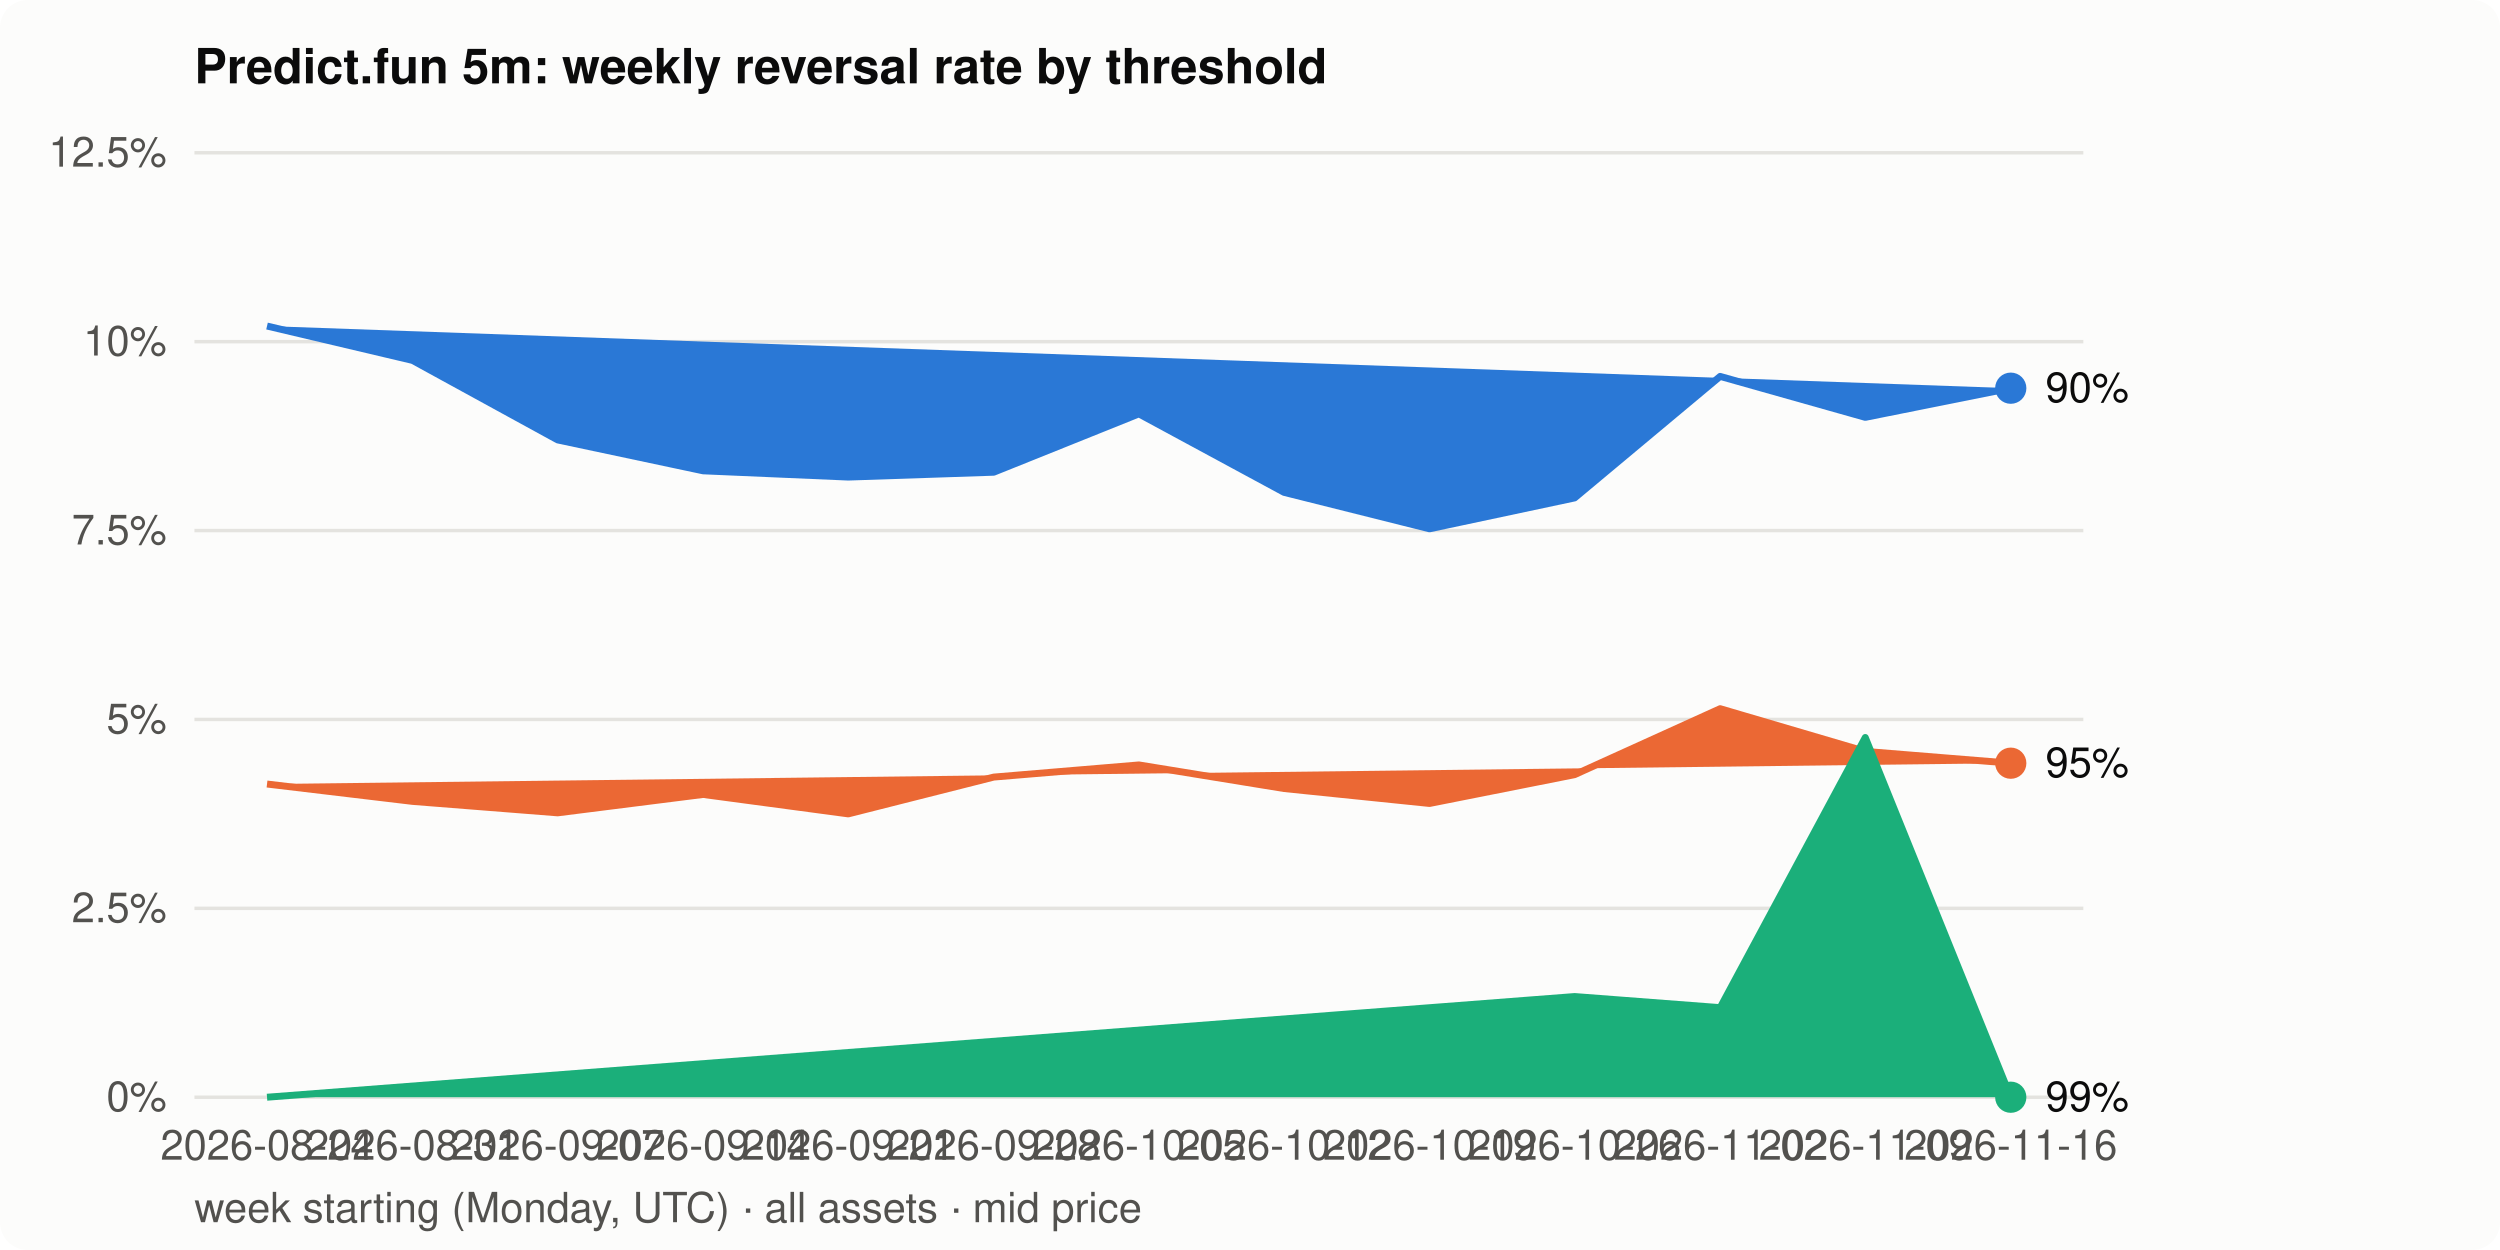
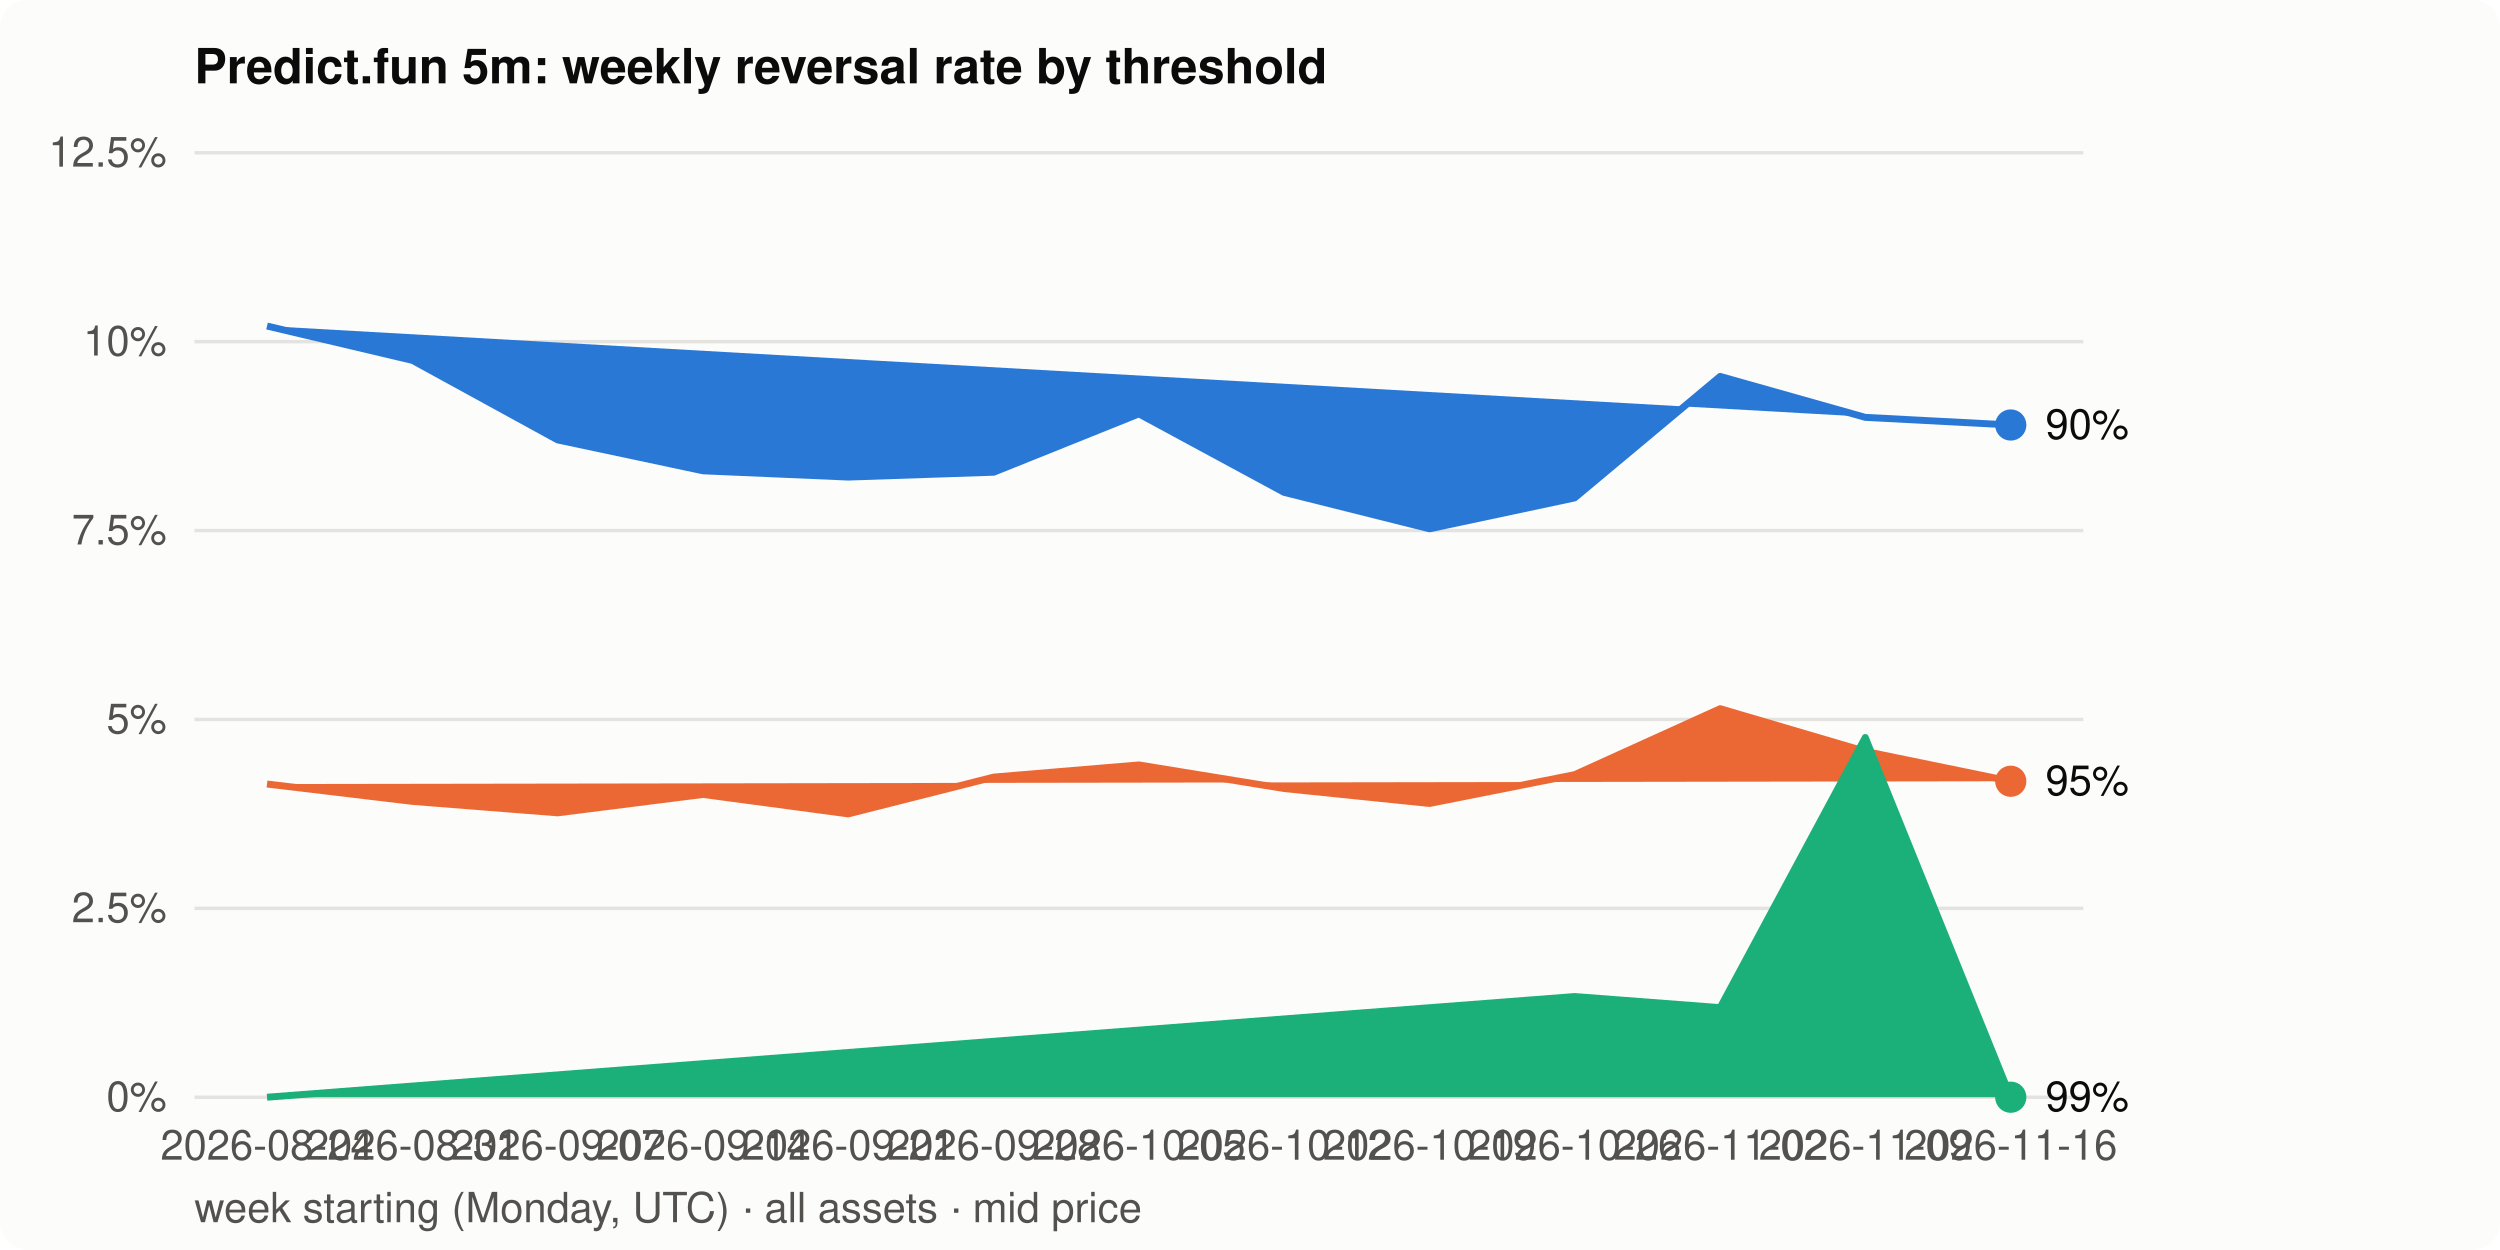
<svg xmlns="http://www.w3.org/2000/svg" viewBox="0 0 720 360" width="720" height="360" role="img" aria-label="Predict.fun 5m: weekly reversal rate by threshold">
  <style>
  .bg{fill:#fcfcfb} .t1{fill:#0b0b0b} .t2{fill:#52514e} .grid{stroke:#e4e3df}
  .s1{stroke:#2a78d6;fill:#2a78d6} .s2{stroke:#eb6834;fill:#eb6834} .s3{stroke:#1baf7a;fill:#1baf7a}
  .ref{stroke:#8a8984;fill:#8a8984} .ring{stroke:#fcfcfb}
  text{font-family:-apple-system,Segoe UI,Helvetica,Arial,sans-serif;font-size:12px}
  .title{font-size:14px;font-weight:600}
  @media (prefers-color-scheme: dark){
    .bg{fill:#1a1a19} .t1{fill:#f0efec} .t2{fill:#c3c2b7} .grid{stroke:#34332f}
    .s1{stroke:#3987e5;fill:#3987e5} .s2{stroke:#d95926;fill:#d95926} .s3{stroke:#199e70;fill:#199e70}
    .ref{stroke:#9d9c96;fill:#9d9c96} .ring{stroke:#1a1a19}
  }
</style>
  <rect class="bg" width="720" height="360" rx="8" />
  <text class="t1 title" x="56" y="24">Predict.fun 5m: weekly reversal rate by threshold</text>
  <line class="grid" x1="56" x2="600" y1="316.0" y2="316.0" stroke-width="1" />
  <text class="t2" x="48" y="320.0" text-anchor="end">0%</text>
  <line class="grid" x1="56" x2="600" y1="261.6" y2="261.6" stroke-width="1" />
  <text class="t2" x="48" y="265.6" text-anchor="end">2.5%</text>
  <line class="grid" x1="56" x2="600" y1="207.2" y2="207.2" stroke-width="1" />
  <text class="t2" x="48" y="211.2" text-anchor="end">5%</text>
  <line class="grid" x1="56" x2="600" y1="152.8" y2="152.8" stroke-width="1" />
  <text class="t2" x="48" y="156.8" text-anchor="end">7.5%</text>
  <line class="grid" x1="56" x2="600" y1="98.4" y2="98.4" stroke-width="1" />
  <text class="t2" x="48" y="102.4" text-anchor="end">10%</text>
  <line class="grid" x1="56" x2="600" y1="44.0" y2="44.0" stroke-width="1" />
  <text class="t2" x="48" y="48.0" text-anchor="end">12.5%</text>
  <text class="t2" x="76.9" y="334" text-anchor="middle">2026-08-24</text>
  <text class="t2" x="118.8" y="334" text-anchor="middle">2026-08-31</text>
  <text class="t2" x="160.6" y="334" text-anchor="middle">2026-09-07</text>
  <text class="t2" x="202.5" y="334" text-anchor="middle">2026-09-14</text>
  <text class="t2" x="244.3" y="334" text-anchor="middle">2026-09-21</text>
  <text class="t2" x="286.2" y="334" text-anchor="middle">2026-09-28</text>
  <text class="t2" x="328.0" y="334" text-anchor="middle">2026-10-05</text>
  <text class="t2" x="369.8" y="334" text-anchor="middle">2026-10-12</text>
  <text class="t2" x="411.7" y="334" text-anchor="middle">2026-10-19</text>
  <text class="t2" x="453.5" y="334" text-anchor="middle">2026-10-26</text>
  <text class="t2" x="495.4" y="334" text-anchor="middle">2026-11-02</text>
  <text class="t2" x="537.2" y="334" text-anchor="middle">2026-11-09</text>
  <text class="t2" x="579.1" y="334" text-anchor="middle">2026-11-16</text>
-   <path class="s1" d="M76.9,93.9 L118.8,103.8 L160.6,126.7 L202.5,135.6 L244.3,137.4 L286.2,136.0 L328.0,119.2 L369.8,141.8 L411.7,152.3 L453.5,143.4 L495.4,108.4 L537.2,120.2 L579.1,111.8" fill="none" stroke-width="2" stroke-linejoin="round" />
-   <circle class="s1" cx="579.1" cy="111.8" r="4" stroke="none" />
-   <text class="t1" x="589.1" y="115.8">90%</text>
-   <path class="s2" d="M76.9,225.8 L118.8,230.8 L160.6,234.1 L202.5,228.8 L244.3,234.4 L286.2,223.8 L328.0,220.3 L369.8,227.1 L411.7,231.4 L453.5,223.1 L495.4,204.1 L537.2,216.4 L579.1,219.8" fill="none" stroke-width="2" stroke-linejoin="round" />
-   <circle class="s2" cx="579.1" cy="219.8" r="4" stroke="none" />
-   <text class="t1" x="589.1" y="223.8">95%</text>
+   <path class="s1" d="M76.9,93.9 L118.8,103.8 L160.6,126.7 L202.5,135.6 L244.3,137.4 L286.2,136.0 L328.0,119.2 L369.8,141.8 L411.7,152.3 L453.5,143.4 L495.4,108.4 L537.2,120.2 L579.1,122.4" fill="none" stroke-width="2" stroke-linejoin="round" />
+   <circle class="s1" cx="579.1" cy="122.4" r="4" stroke="none" />
+   <text class="t1" x="589.1" y="126.4">90%</text>
+   <path class="s2" d="M76.9,225.8 L118.8,230.8 L160.6,234.1 L202.5,228.8 L244.3,234.4 L286.2,223.8 L328.0,220.3 L369.8,227.1 L411.7,231.4 L453.5,223.1 L495.4,204.1 L537.2,216.4 L579.1,225.0" fill="none" stroke-width="2" stroke-linejoin="round" />
+   <circle class="s2" cx="579.1" cy="225.0" r="4" stroke="none" />
+   <text class="t1" x="589.1" y="229.0">95%</text>
  <path class="s3" d="M76.9,316.0 L453.5,287.0 L495.4,290.2 L537.2,212.4 L579.1,316.0" fill="none" stroke-width="2" stroke-linejoin="round" />
  <circle class="s3" cx="579.1" cy="316.0" r="4" stroke="none" />
  <text class="t1" x="589.1" y="320.0">99%</text>
  <text class="t2" x="56" y="352">week starting (Monday, UTC) · all assets · mid price</text>
</svg>
